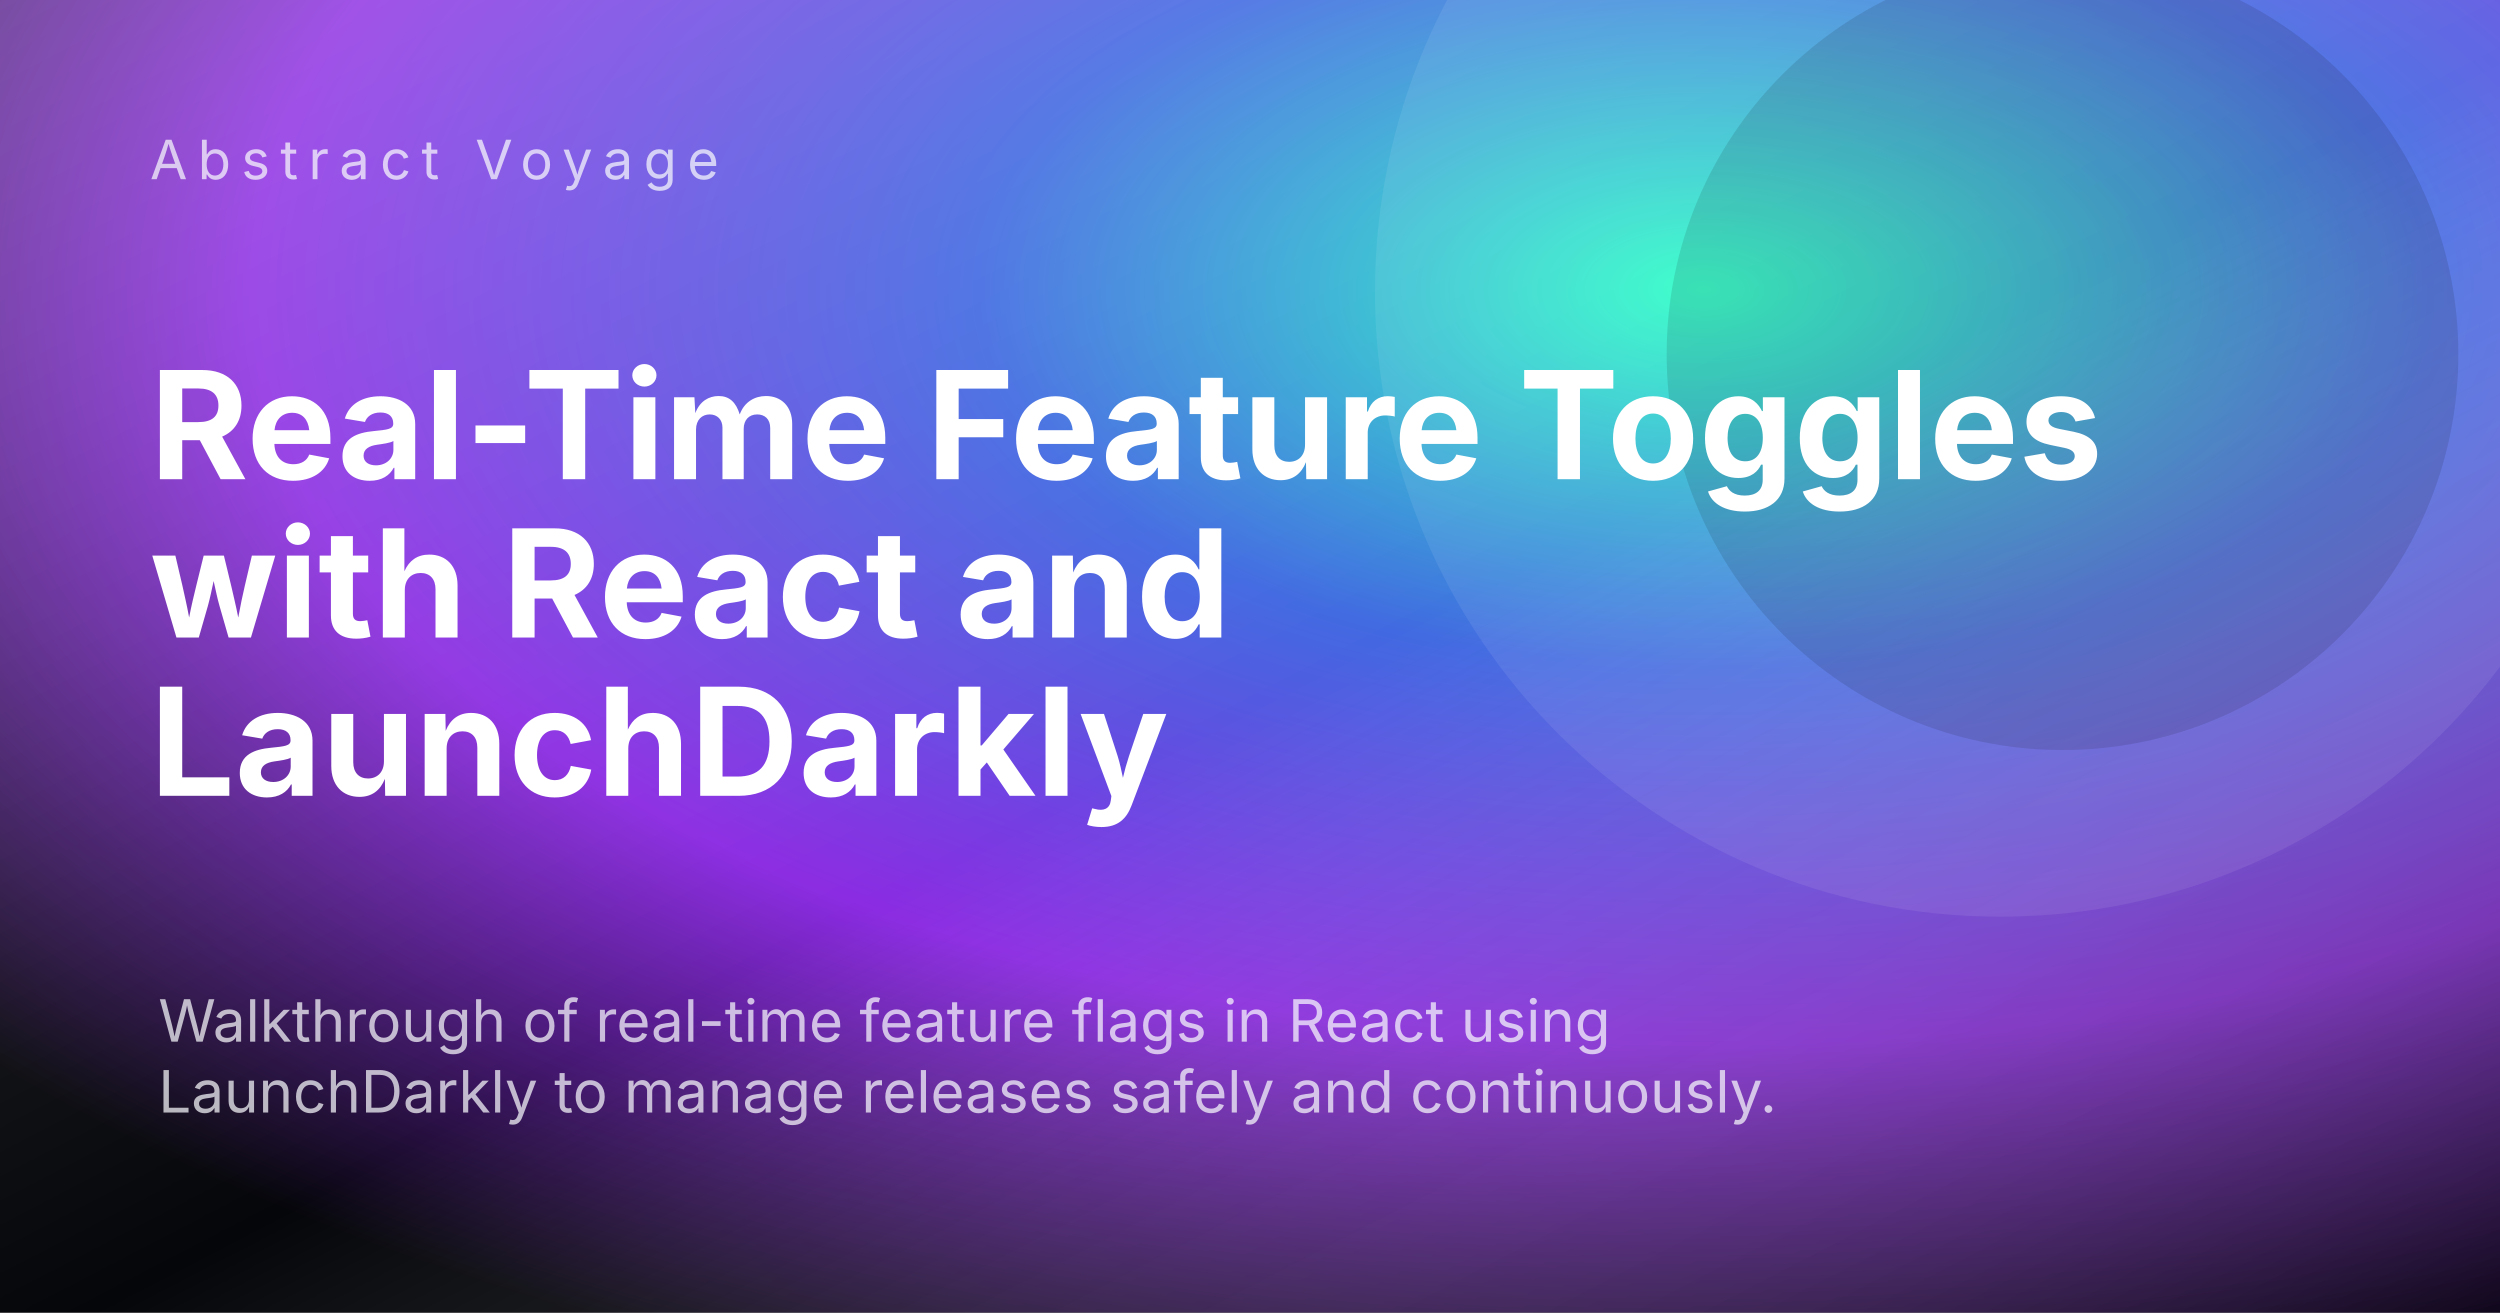
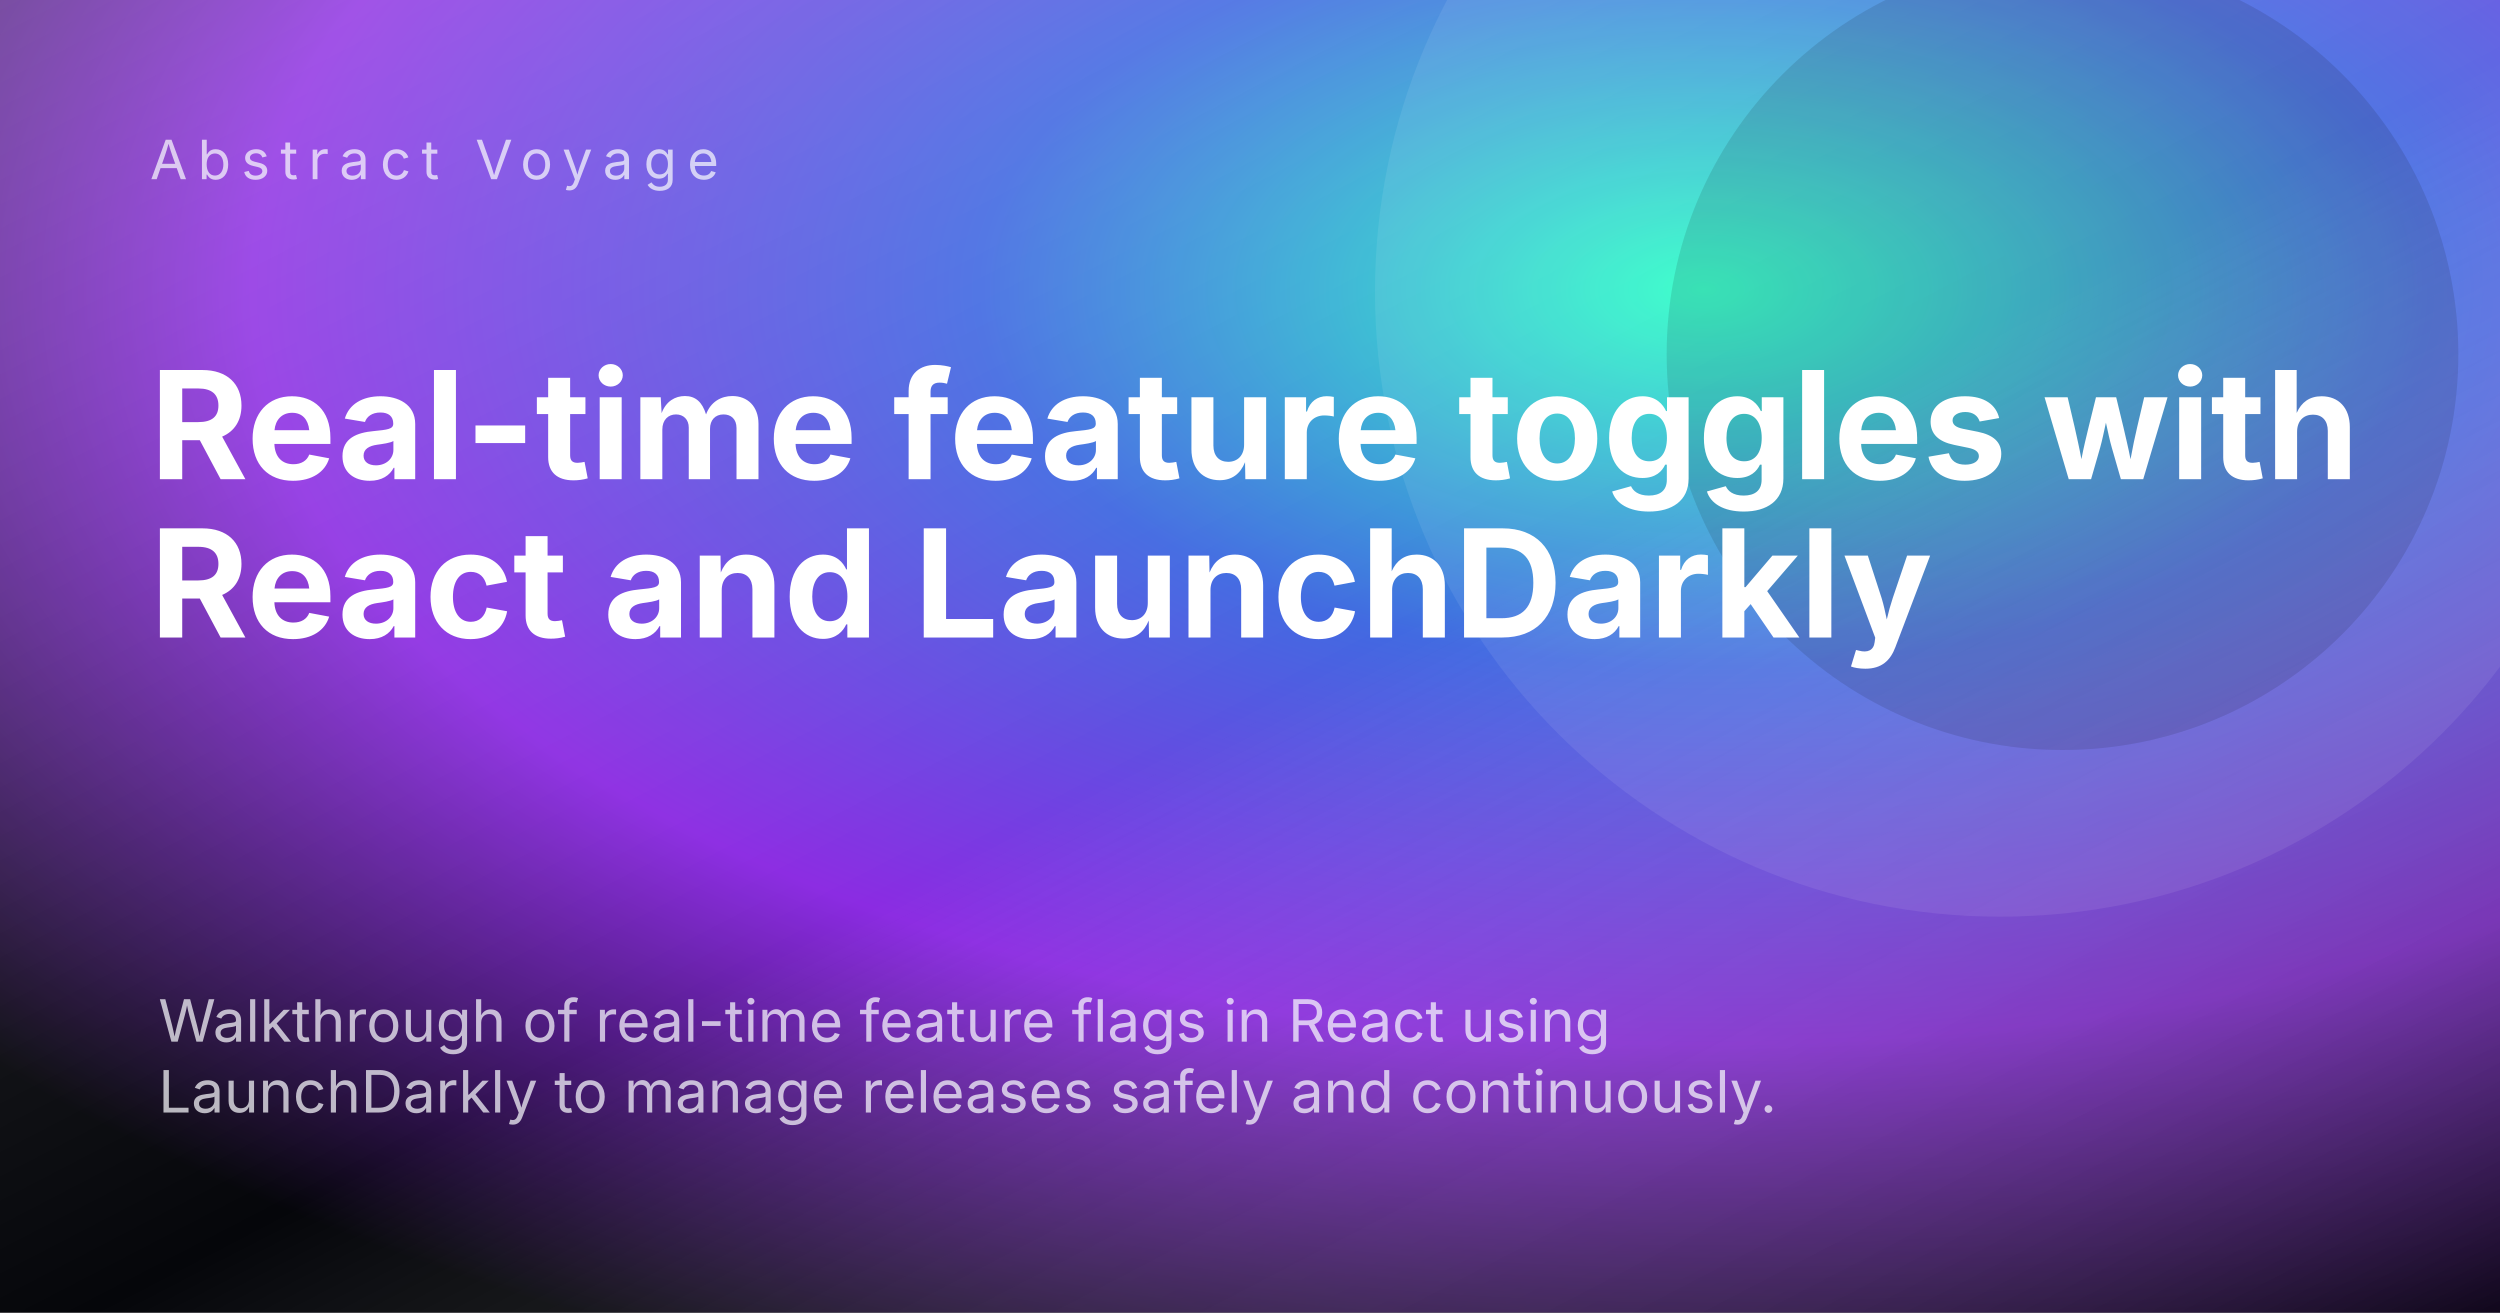
- <svg xmlns="http://www.w3.org/2000/svg" width="1200" height="630" viewBox="0 0 1200 630" role="img" aria-label="Real-Time Feature Toggles with React and LaunchDarkly">
+ <svg xmlns="http://www.w3.org/2000/svg" width="1200" height="630" viewBox="0 0 1200 630" role="img" aria-label="Real-time feature toggles with React and LaunchDarkly">
  <defs>
    <radialGradient id="bg" cx="68%" cy="22%" r="90%">
      <stop offset="0%" stop-color="#29ffc6" />
      <stop offset="32%" stop-color="#4169e1" />
      <stop offset="64%" stop-color="#8b2be2" />
      <stop offset="100%" stop-color="#05060a" />
    </radialGradient>
    <linearGradient id="veil" x1="0" x2="1" y1="0" y2="1">
      <stop offset="0%" stop-color="#ffffff" stop-opacity="0.22" />
      <stop offset="52%" stop-color="#ffffff" stop-opacity="0" />
      <stop offset="100%" stop-color="#000000" stop-opacity="0.45" />
    </linearGradient>
  </defs>
  <rect width="1200" height="630" fill="#05060a" />
  <rect width="1200" height="630" fill="url(#bg)" />
  <rect width="1200" height="630" fill="url(#veil)" />
  <circle cx="960" cy="140" r="300" fill="#ffffff" opacity="0.08" />
  <circle cx="990" cy="170" r="190" fill="#05060a" opacity="0.12" />
  <text x="72" y="86" fill="#f8fafc" opacity="0.72" font-family="Inter, Arial, sans-serif" font-size="26" letter-spacing="5">Abstract Voyage</text>
-   <text x="72" y="230" fill="#ffffff" font-family="Inter, Arial, sans-serif" font-size="72" font-weight="700">Real-Time Feature Toggles</text>
-   <text x="72" y="306" fill="#ffffff" font-family="Inter, Arial, sans-serif" font-size="72" font-weight="700">with React and</text>
-   <text x="72" y="382" fill="#ffffff" font-family="Inter, Arial, sans-serif" font-size="72" font-weight="700">LaunchDarkly</text>
+   <text x="72" y="230" fill="#ffffff" font-family="Inter, Arial, sans-serif" font-size="72" font-weight="700">Real-time feature toggles with</text>
+   <text x="72" y="306" fill="#ffffff" font-family="Inter, Arial, sans-serif" font-size="72" font-weight="700">React and LaunchDarkly</text>
  <text x="76" y="500" fill="#f8fafc" opacity="0.72" font-family="Inter, Arial, sans-serif" font-size="28">Walkthrough of real-time feature flags in React using</text>
  <text x="76" y="534" fill="#f8fafc" opacity="0.72" font-family="Inter, Arial, sans-serif" font-size="28">LaunchDarkly to manage releases safely and continuously.</text>
</svg>
